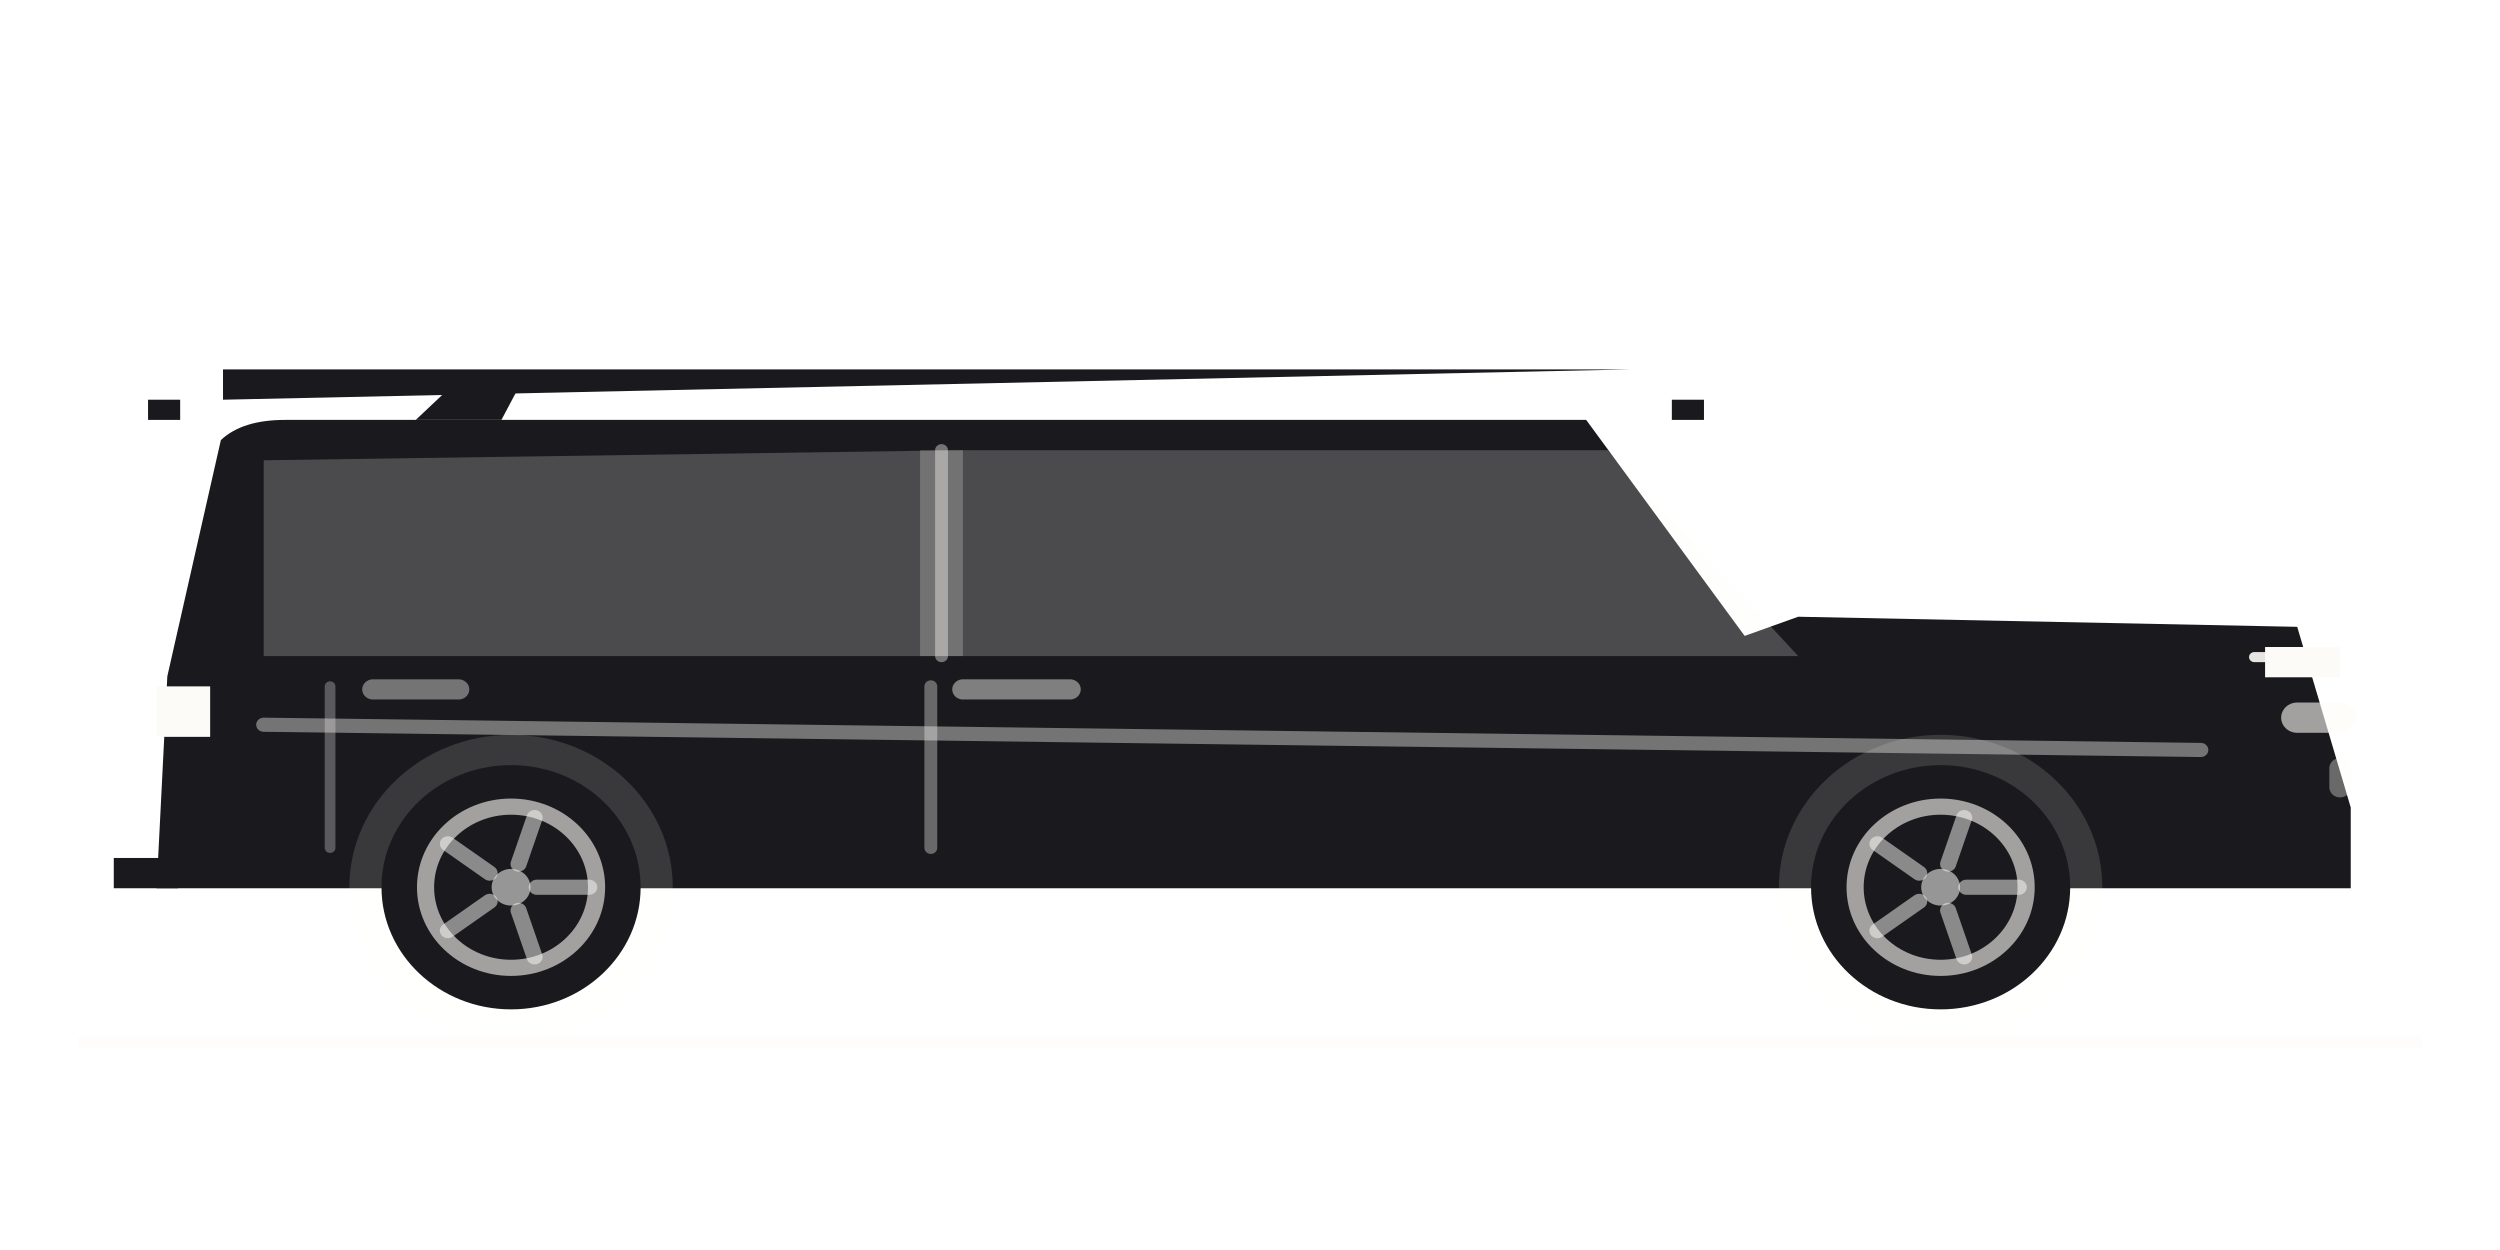
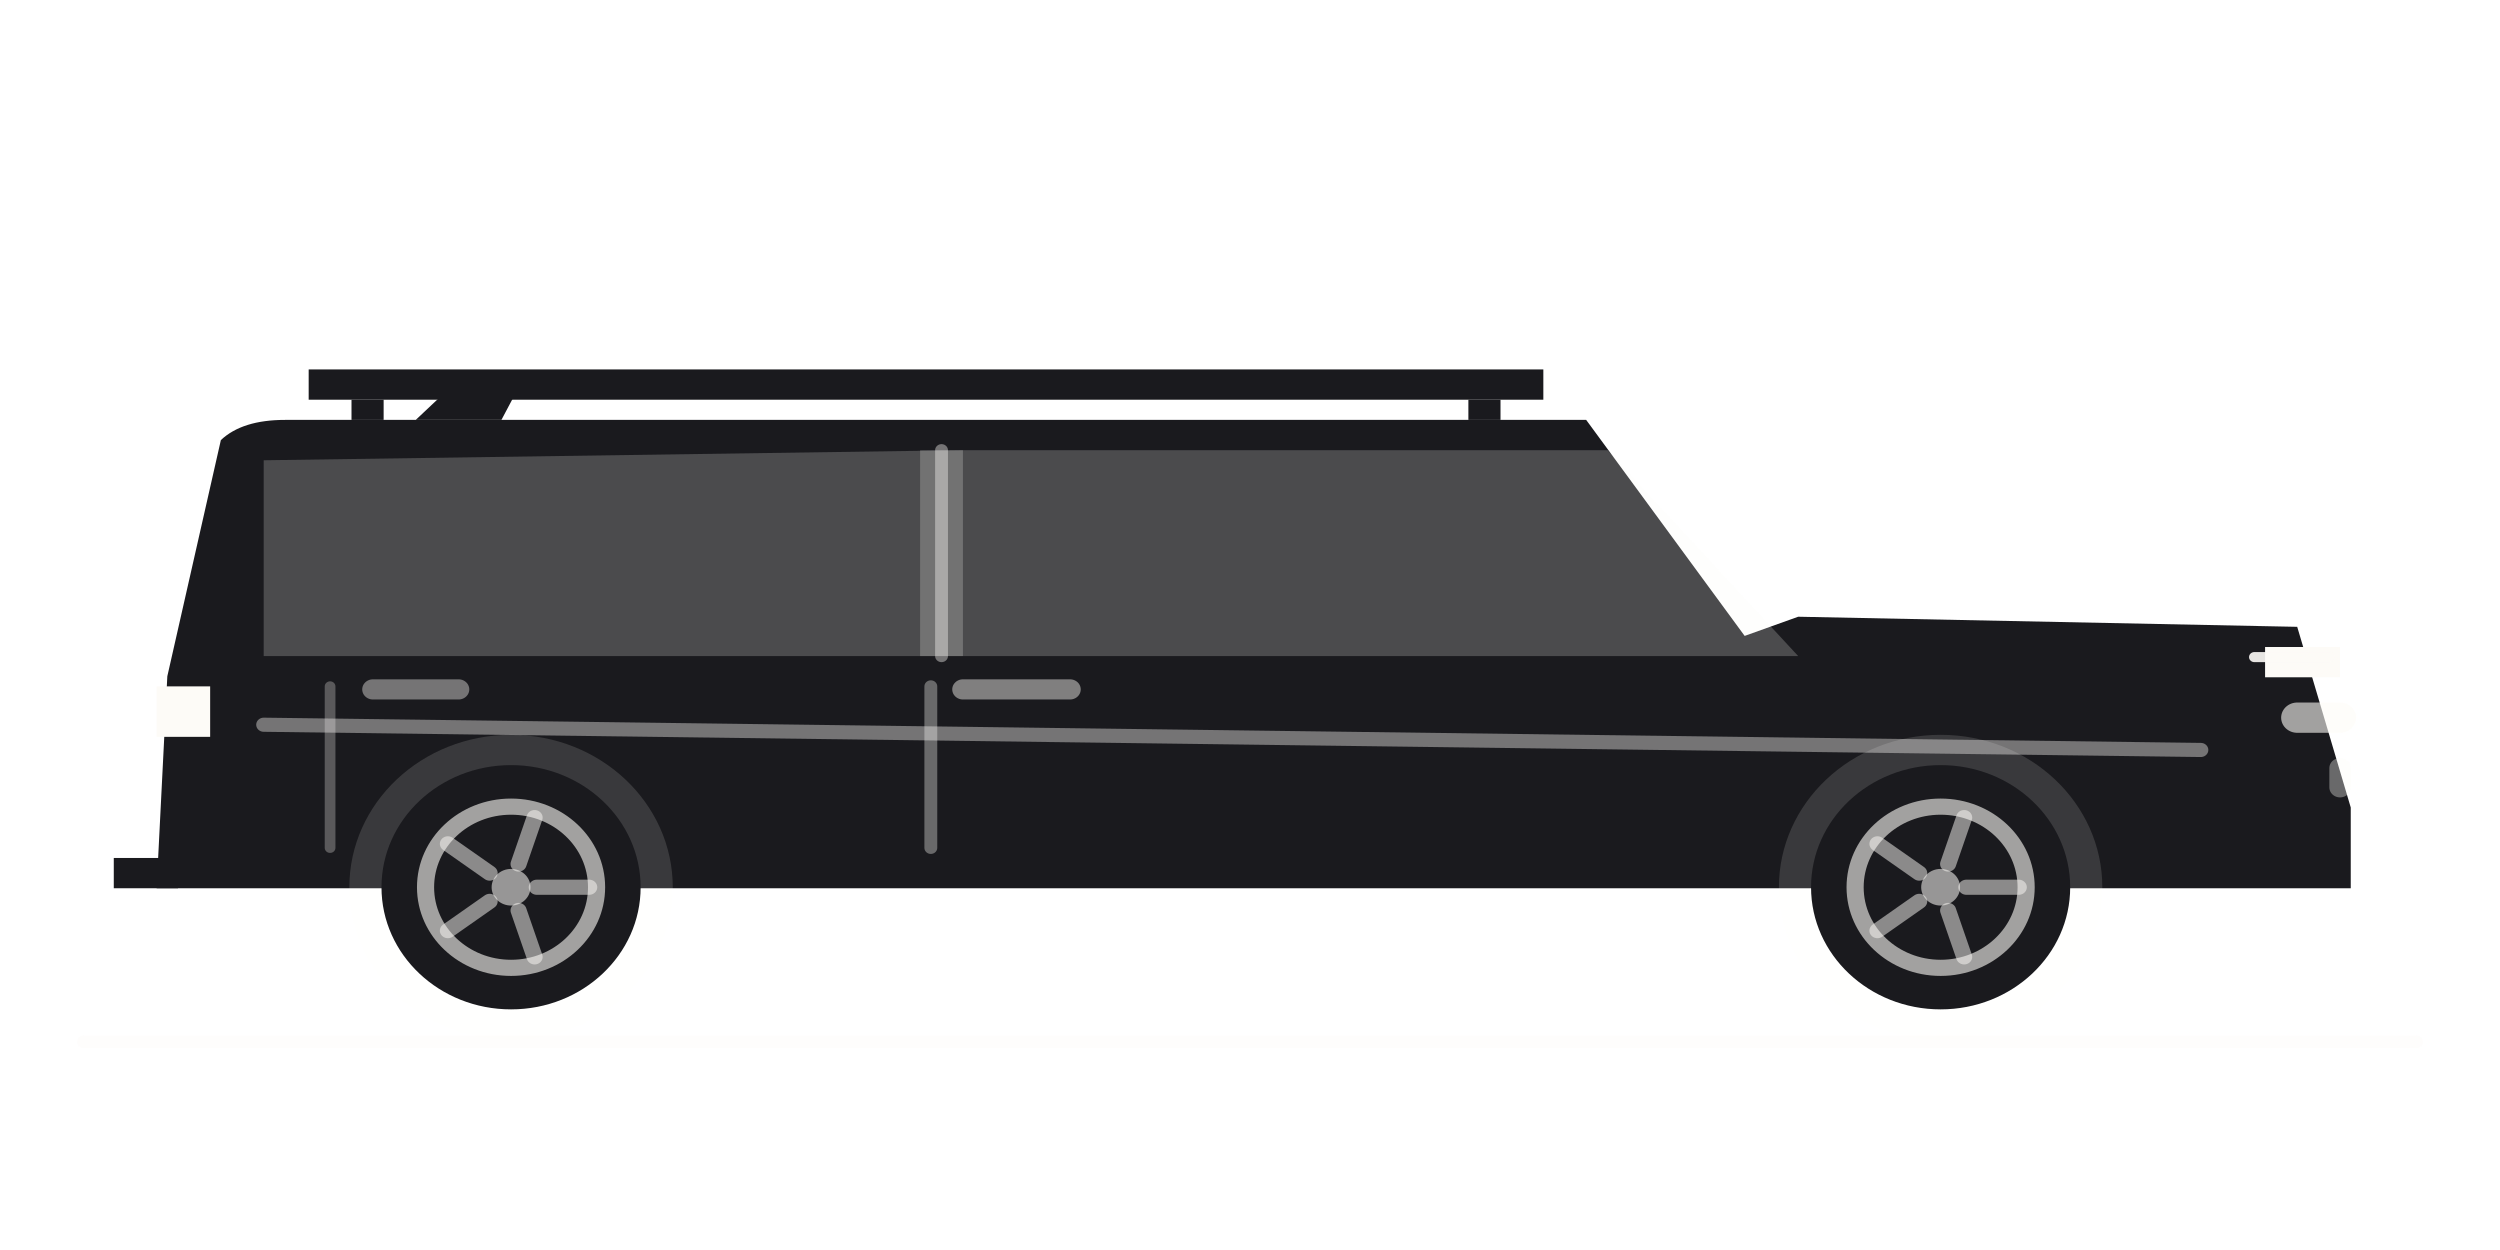
<svg xmlns="http://www.w3.org/2000/svg" viewBox="0 0 240 120">
  <g transform="translate(-4.6 0) scale(1.028 0.969)" transform-origin="120 100">
    <path d="M19.1 88L20.1 67L25.1 43.6Q27.1 41.6 31.1 41.6L152.6 41.6L167.4 63L172.4 61.1L219 62.1L224 80L224 88Z" fill="#1A1A1E" />
    <circle cx="52.2" cy="87.9" r="15.1" fill="#FDFBF7" fill-opacity=".14" />
    <circle cx="185.7" cy="87.9" r="15.1" fill="#FDFBF7" fill-opacity=".14" />
    <path d="M154.6 44.6L172.4 65L90.4 65L90.4 44.6Z" fill="#FDFBF7" fill-opacity="0.22" />
    <path d="M94.4 44.6L94.4 65L29.1 65L29.1 45.6Z" fill="#FDFBF7" fill-opacity="0.22" />
    <path d="M92.4 44.6V65" fill="none" stroke="#FDFBF7" stroke-opacity="0.4" stroke-width="1.2" stroke-linecap="round" stroke-linejoin="round" />
    <path d="M91.4 68V84" fill="none" stroke="#FDFBF7" stroke-opacity="0.35" stroke-width="1.2" stroke-linecap="round" stroke-linejoin="round" />
    <path d="M35.3 68V84" fill="none" stroke="#FDFBF7" stroke-opacity="0.28" stroke-width="1" stroke-linecap="round" stroke-linejoin="round" />
    <path d="M94.4 68.3h10" fill="none" stroke="#FDFBF7" stroke-opacity="0.45" stroke-width="2" stroke-linecap="round" stroke-linejoin="round" />
    <path d="M39.3 68.3h8" fill="none" stroke="#FDFBF7" stroke-opacity="0.4" stroke-width="2" stroke-linecap="round" stroke-linejoin="round" />
    <path d="M29.1 71.8L210 74.3" fill="none" stroke="#FDFBF7" stroke-opacity="0.4" stroke-width="1.4" stroke-linecap="round" stroke-linejoin="round" />
    <path d="M216 64.1h7v3h-7z" fill="#FDFBF7" />
    <path d="M19.1 68h5v5h-5z" fill="#FDFBF7" />
    <path d="M215 65.1h7" fill="none" stroke="#FDFBF7" stroke-opacity="0.9" stroke-width="1" stroke-linecap="round" stroke-linejoin="round" />
    <path d="M223 71.1h-4" fill="none" stroke="#FDFBF7" stroke-opacity="0.6" stroke-width="3" stroke-linecap="round" stroke-linejoin="round" />
    <path d="M223 76.1v1.9" fill="none" stroke="#FDFBF7" stroke-opacity="0.35" stroke-width="2" stroke-linecap="round" stroke-linejoin="round" />
    <path d="M43.3 41.6l4 -4h6l-2 4z" fill="#1A1A1E" />
    <path d="M15.1 85h6v3h-6z" fill="#1A1A1E" />
    <circle cx="52.2" cy="87.9" r="12.1" fill="#1A1A1E" />
    <circle cx="52.2" cy="87.9" r="7.986" fill="none" stroke="#FDFBF7" stroke-opacity="0.6" stroke-width="1.6" />
    <circle cx="52.2" cy="87.9" r="1.815" fill="#FDFBF7" fill-opacity=".55" />
    <path d="M54.6 87.9L59.5 87.9" fill="none" stroke="#FDFBF7" stroke-opacity="0.5" stroke-width="1.5" stroke-linecap="round" stroke-linejoin="round" />
    <path d="M52.9 90.2L54.4 94.8" fill="none" stroke="#FDFBF7" stroke-opacity="0.5" stroke-width="1.5" stroke-linecap="round" stroke-linejoin="round" />
    <path d="M50.2 89.3L46.3 92.2" fill="none" stroke="#FDFBF7" stroke-opacity="0.5" stroke-width="1.5" stroke-linecap="round" stroke-linejoin="round" />
    <path d="M50.2 86.5L46.3 83.6" fill="none" stroke="#FDFBF7" stroke-opacity="0.5" stroke-width="1.5" stroke-linecap="round" stroke-linejoin="round" />
    <path d="M52.9 85.6L54.4 81" fill="none" stroke="#FDFBF7" stroke-opacity="0.5" stroke-width="1.5" stroke-linecap="round" stroke-linejoin="round" />
    <circle cx="185.7" cy="87.9" r="12.1" fill="#1A1A1E" />
    <circle cx="185.7" cy="87.9" r="7.986" fill="none" stroke="#FDFBF7" stroke-opacity="0.6" stroke-width="1.6" />
    <circle cx="185.7" cy="87.9" r="1.815" fill="#FDFBF7" fill-opacity=".55" />
    <path d="M188.1 87.9L193 87.9" fill="none" stroke="#FDFBF7" stroke-opacity="0.5" stroke-width="1.5" stroke-linecap="round" stroke-linejoin="round" />
    <path d="M186.4 90.2L187.9 94.8" fill="none" stroke="#FDFBF7" stroke-opacity="0.5" stroke-width="1.5" stroke-linecap="round" stroke-linejoin="round" />
    <path d="M183.7 89.3L179.8 92.2" fill="none" stroke="#FDFBF7" stroke-opacity="0.5" stroke-width="1.5" stroke-linecap="round" stroke-linejoin="round" />
    <path d="M183.7 86.5L179.8 83.6" fill="none" stroke="#FDFBF7" stroke-opacity="0.5" stroke-width="1.5" stroke-linecap="round" stroke-linejoin="round" />
    <path d="M186.4 85.6L187.9 81" fill="none" stroke="#FDFBF7" stroke-opacity="0.5" stroke-width="1.5" stroke-linecap="round" stroke-linejoin="round" />
-     <path d="M156.6 36.6h-131.3v3h--131.3z" fill="#1A1A1E" />
-     <path d="M160.6 39.6h3v2h-3z" fill="#1A1A1E" />
-     <path d="M18.3 39.6h3v2h-3z" fill="#1A1A1E" />
+     <path d="M33.3 36.6h115.3v3h-115.3z" fill="#1A1A1E" />
+     <path d="M37.3 39.6h3v2h-3z" fill="#1A1A1E" />
+     <path d="M141.6 39.6h3v2h-3z" fill="#1A1A1E" />
  </g>
  <path d="M8 100h224" fill="none" stroke="#FDFBF7" stroke-opacity="0.25" stroke-width="1.2" stroke-linecap="round" stroke-linejoin="round" />
</svg>
